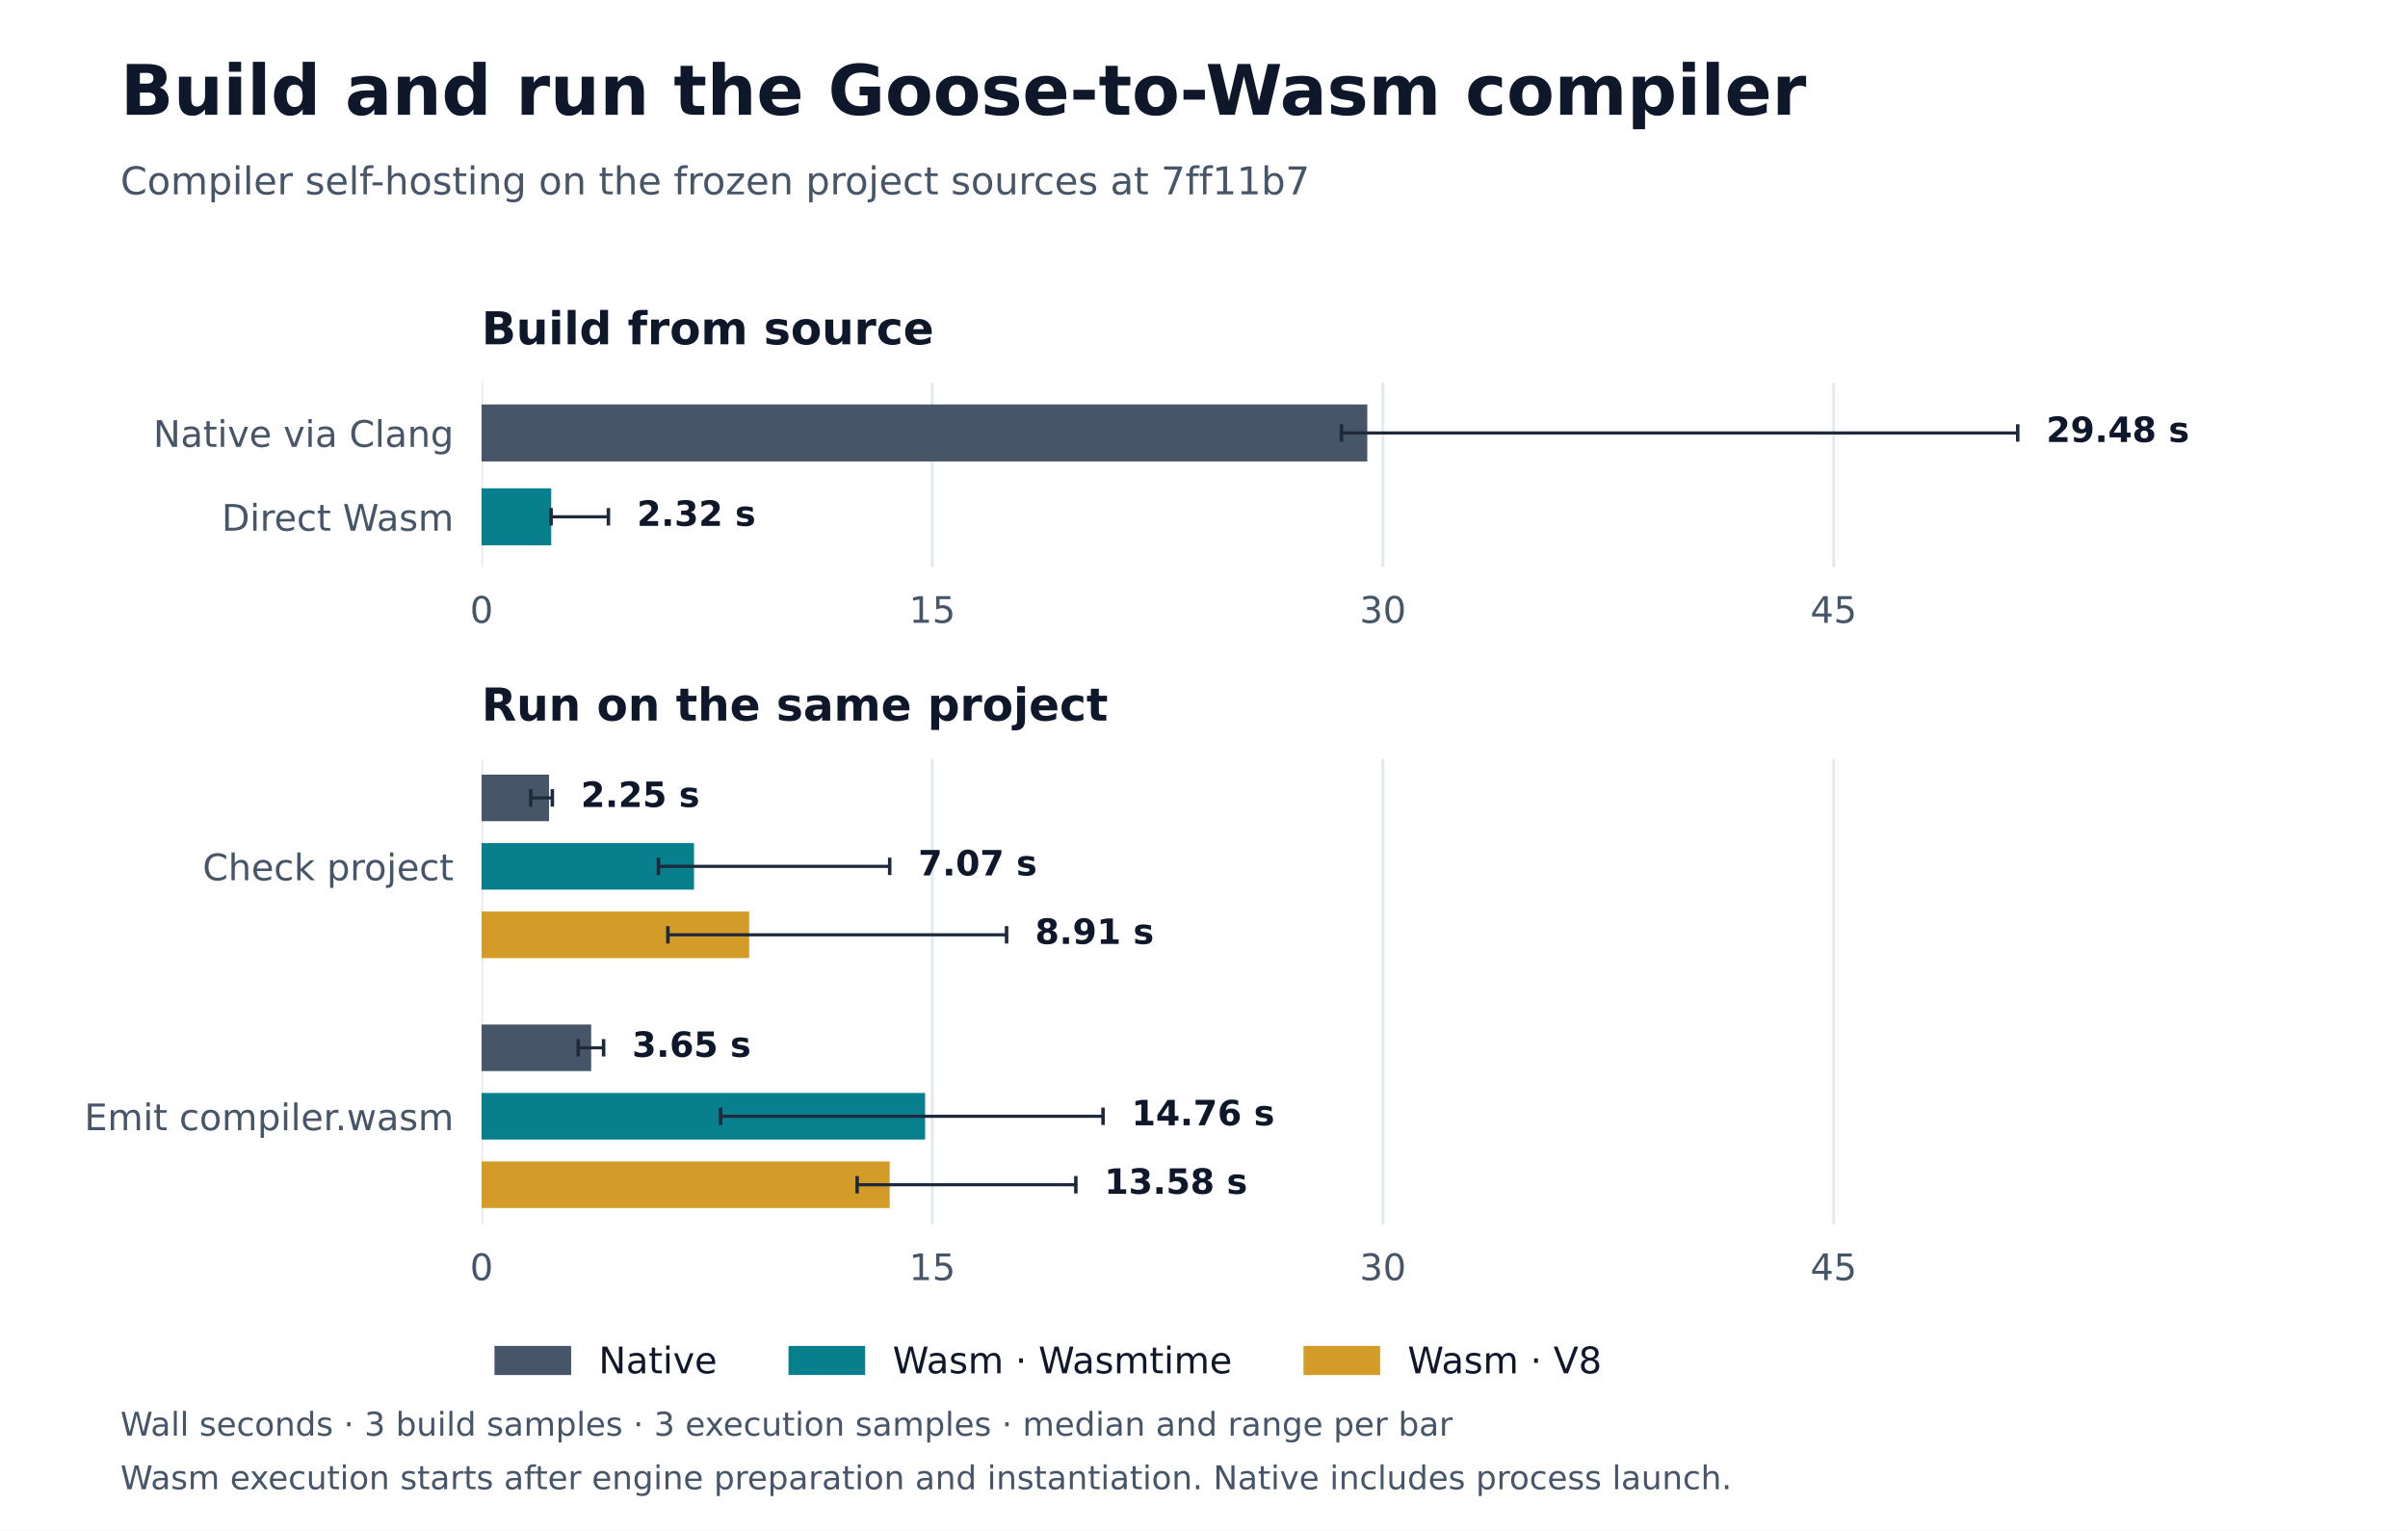
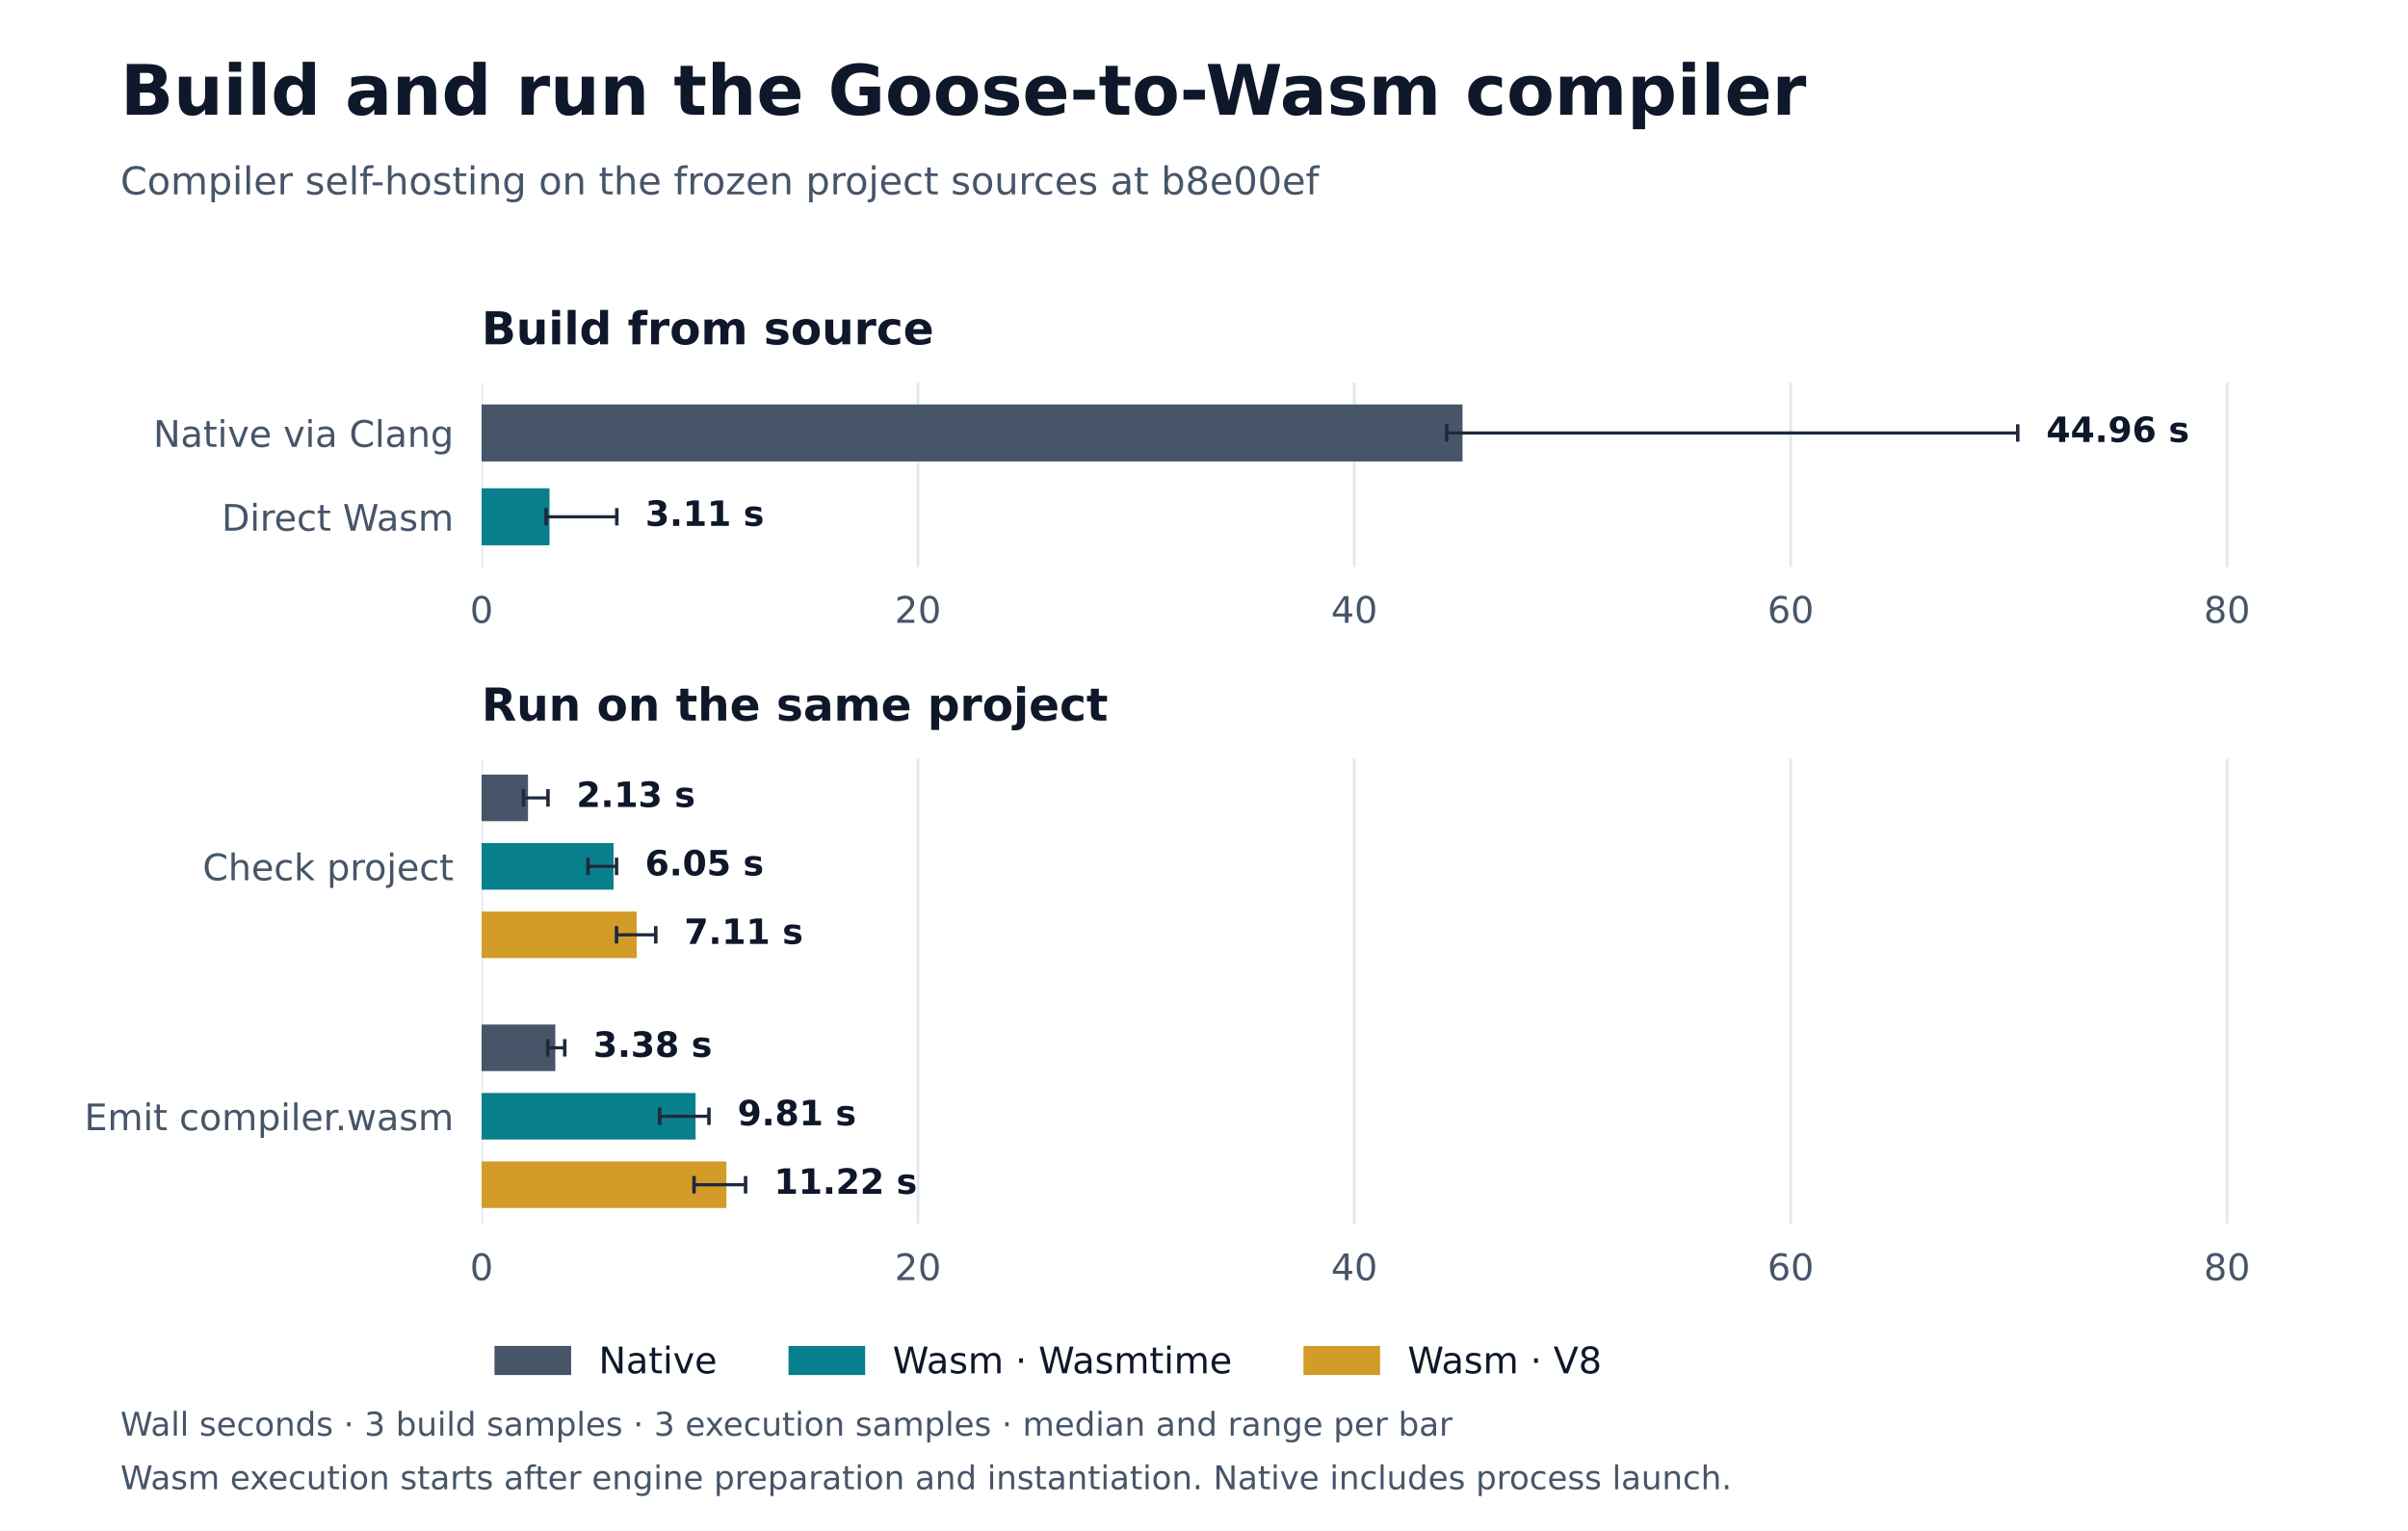
<svg xmlns="http://www.w3.org/2000/svg" xmlns:xlink="http://www.w3.org/1999/xlink" width="691.2pt" height="439.2pt" viewBox="0 0 691.2 439.2" version="1.1">
  <defs>
    <style type="text/css">*{stroke-linejoin: round; stroke-linecap: butt}</style>
  </defs>
  <g id="figure_1">
    <g id="patch_1">
      <path d="M 0 439.2 L 691.2 439.2 L 691.2 0 L 0 0 z " style="fill: #ffffff" />
    </g>
    <g id="axes_1">
      <g id="patch_2">
        <path d="M 138.24 162.735 L 649.728 162.735 L 649.728 109.8 L 138.24 109.8 z " style="fill: #ffffff" />
      </g>
      <g id="matplotlib.axis_1">
        <g id="xtick_1">
          <g id="line2d_1">
            <path d="M 138.24 162.735 L 138.24 109.8 " clip-path="url(#p8ee280f286)" style="fill: none; stroke: #e2e8f0; stroke-width: 0.8; stroke-linecap: square" />
          </g>
          <g id="line2d_2" />
          <g id="text_1">
            <text style="font-size: 10.5px; font-family: 'DejaVu Sans'; text-anchor: middle; fill: #475569" x="138.24" y="178.713" transform="rotate(-0 138.24 178.7125)">0</text>
          </g>
        </g>
        <g id="xtick_2">
          <g id="line2d_3">
-             <path d="M 267.603 162.735 L 267.603 109.8 " clip-path="url(#p8ee280f286)" style="fill: none; stroke: #e2e8f0; stroke-width: 0.8; stroke-linecap: square" />
+             <path d="M 263.495 162.735 L 263.495 109.8 " clip-path="url(#p8ee280f286)" style="fill: none; stroke: #e2e8f0; stroke-width: 0.8; stroke-linecap: square" />
          </g>
          <g id="line2d_4" />
          <g id="text_2">
-             <text style="font-size: 10.5px; font-family: 'DejaVu Sans'; text-anchor: middle; fill: #475569" x="267.603" y="178.713" transform="rotate(-0 267.6027 178.7125)">15</text>
+             <text style="font-size: 10.5px; font-family: 'DejaVu Sans'; text-anchor: middle; fill: #475569" x="263.495" y="178.713" transform="rotate(-0 263.4954 178.7125)">20</text>
          </g>
        </g>
        <g id="xtick_3">
          <g id="line2d_5">
-             <path d="M 396.965 162.735 L 396.965 109.8 " clip-path="url(#p8ee280f286)" style="fill: none; stroke: #e2e8f0; stroke-width: 0.8; stroke-linecap: square" />
+             <path d="M 388.751 162.735 L 388.751 109.8 " clip-path="url(#p8ee280f286)" style="fill: none; stroke: #e2e8f0; stroke-width: 0.8; stroke-linecap: square" />
          </g>
          <g id="line2d_6" />
          <g id="text_3">
-             <text style="font-size: 10.5px; font-family: 'DejaVu Sans'; text-anchor: middle; fill: #475569" x="396.965" y="178.713" transform="rotate(-0 396.9653 178.7125)">30</text>
+             <text style="font-size: 10.5px; font-family: 'DejaVu Sans'; text-anchor: middle; fill: #475569" x="388.751" y="178.713" transform="rotate(-0 388.7508 178.7125)">40</text>
          </g>
        </g>
        <g id="xtick_4">
          <g id="line2d_7">
-             <path d="M 526.328 162.735 L 526.328 109.8 " clip-path="url(#p8ee280f286)" style="fill: none; stroke: #e2e8f0; stroke-width: 0.8; stroke-linecap: square" />
+             <path d="M 514.006 162.735 L 514.006 109.8 " clip-path="url(#p8ee280f286)" style="fill: none; stroke: #e2e8f0; stroke-width: 0.8; stroke-linecap: square" />
          </g>
          <g id="line2d_8" />
          <g id="text_4">
-             <text style="font-size: 10.5px; font-family: 'DejaVu Sans'; text-anchor: middle; fill: #475569" x="526.328" y="178.713" transform="rotate(-0 526.328 178.7125)">45</text>
+             <text style="font-size: 10.5px; font-family: 'DejaVu Sans'; text-anchor: middle; fill: #475569" x="514.006" y="178.713" transform="rotate(-0 514.0062 178.7125)">60</text>
+           </g>
+         </g>
+         <g id="xtick_5">
+           <g id="line2d_9">
+             <path d="M 639.262 162.735 L 639.262 109.8 " clip-path="url(#p8ee280f286)" style="fill: none; stroke: #e2e8f0; stroke-width: 0.8; stroke-linecap: square" />
+           </g>
+           <g id="line2d_10" />
+           <g id="text_5">
+             <text style="font-size: 10.5px; font-family: 'DejaVu Sans'; text-anchor: middle; fill: #475569" x="639.262" y="178.713" transform="rotate(-0 639.2616 178.7125)">80</text>
          </g>
        </g>
      </g>
      <g id="matplotlib.axis_2">
        <g id="ytick_1">
-           <g id="line2d_9" />
-           <g id="text_5">
+           <g id="line2d_11" />
+           <g id="text_6">
            <text style="font-size: 10.5px; font-family: 'DejaVu Sans'; text-anchor: end; fill: #475569" x="130.24" y="128.226" transform="rotate(-0 130.24 128.226)">Native via Clang</text>
          </g>
        </g>
        <g id="ytick_2">
-           <g id="line2d_10" />
-           <g id="text_6">
+           <g id="line2d_12" />
+           <g id="text_7">
            <text style="font-size: 10.5px; font-family: 'DejaVu Sans'; text-anchor: end; fill: #475569" x="130.24" y="152.287" transform="rotate(-0 130.24 152.2874)">Direct Wasm</text>
          </g>
        </g>
      </g>
      <g id="patch_3">
-         <path d="M 138.24 116.056 L 392.471 116.056 L 392.471 132.418 L 138.24 132.418 z " clip-path="url(#p8ee280f286)" style="fill: #475569" />
+         <path d="M 138.24 116.056 L 419.807 116.056 L 419.807 132.418 L 138.24 132.418 z " clip-path="url(#p8ee280f286)" style="fill: #475569" />
      </g>
      <g id="patch_4">
-         <path d="M 138.24 140.117 L 158.228 140.117 L 158.228 156.479 L 138.24 156.479 z " clip-path="url(#p8ee280f286)" style="fill: #087f8c" />
+         <path d="M 138.24 140.117 L 157.737 140.117 L 157.737 156.479 L 138.24 156.479 z " clip-path="url(#p8ee280f286)" style="fill: #087f8c" />
      </g>
      <g id="LineCollection_1">
-         <path d="M 385.065 124.237 L 579.178 124.237 " clip-path="url(#p8ee280f286)" style="fill: none; stroke: #1e293b; stroke-width: 0.9" />
-       </g>
-       <g id="line2d_11">
+         <path d="M 415.24 124.237 L 579.178 124.237 " clip-path="url(#p8ee280f286)" style="fill: none; stroke: #1e293b; stroke-width: 0.9" />
+       </g>
+       <g id="line2d_13">
        <defs>
          <path id="m0acf684bec" d="M 0 2.5 L 0 -2.5 " style="stroke: #1e293b" />
        </defs>
        <g clip-path="url(#p8ee280f286)">
-           <use xlink:href="#m0acf684bec" x="385.065" y="124.237" style="fill: #1f77b4; stroke: #1e293b" />
-         </g>
-       </g>
-       <g id="line2d_12">
+           <use xlink:href="#m0acf684bec" x="415.24" y="124.237" style="fill: #1f77b4; stroke: #1e293b" />
+         </g>
+       </g>
+       <g id="line2d_14">
        <g clip-path="url(#p8ee280f286)">
          <use xlink:href="#m0acf684bec" x="579.178" y="124.237" style="fill: #1f77b4; stroke: #1e293b" />
        </g>
      </g>
      <g id="LineCollection_2">
-         <path d="M 158.184 148.298 L 174.64 148.298 " clip-path="url(#p8ee280f286)" style="fill: none; stroke: #1e293b; stroke-width: 0.9" />
-       </g>
-       <g id="line2d_13">
+         <path d="M 156.764 148.298 L 177.053 148.298 " clip-path="url(#p8ee280f286)" style="fill: none; stroke: #1e293b; stroke-width: 0.9" />
+       </g>
+       <g id="line2d_15">
        <g clip-path="url(#p8ee280f286)">
-           <use xlink:href="#m0acf684bec" x="158.184" y="148.298" style="fill: #1f77b4; stroke: #1e293b" />
-         </g>
-       </g>
-       <g id="line2d_14">
+           <use xlink:href="#m0acf684bec" x="156.764" y="148.298" style="fill: #1f77b4; stroke: #1e293b" />
+         </g>
+       </g>
+       <g id="line2d_16">
        <g clip-path="url(#p8ee280f286)">
-           <use xlink:href="#m0acf684bec" x="174.64" y="148.298" style="fill: #1f77b4; stroke: #1e293b" />
-         </g>
-       </g>
-       <g id="text_7">
-         <text style="font-weight: 700; font-size: 10px; font-family: 'DejaVu Sans'; text-anchor: start; fill: #0f172a" x="587.362" y="126.834" transform="rotate(-0 587.3617 126.8345)">29.48 s</text>
+           <use xlink:href="#m0acf684bec" x="177.053" y="148.298" style="fill: #1f77b4; stroke: #1e293b" />
+         </g>
      </g>
      <g id="text_8">
-         <text style="font-weight: 700; font-size: 10px; font-family: 'DejaVu Sans'; text-anchor: start; fill: #0f172a" x="182.823" y="150.896" transform="rotate(-0 182.8233 150.8958)">2.32 s</text>
+         <text style="font-weight: 700; font-size: 10px; font-family: 'DejaVu Sans'; text-anchor: start; fill: #0f172a" x="587.362" y="126.834" transform="rotate(-0 587.3617 126.8345)">44.96 s</text>
      </g>
      <g id="text_9">
+         <text style="font-weight: 700; font-size: 10px; font-family: 'DejaVu Sans'; text-anchor: start; fill: #0f172a" x="185.236" y="150.896" transform="rotate(-0 185.2364 150.8958)">3.11 s</text>
+       </g>
+       <g id="text_10">
        <text style="font-weight: 700; font-size: 13px; font-family: 'DejaVu Sans'; text-anchor: start; fill: #0f172a" x="138.24" y="98.8" transform="rotate(-0 138.24 98.8)">Build from source</text>
      </g>
    </g>
    <g id="axes_2">
      <g id="patch_5">
        <path d="M 138.24 351.36 L 649.728 351.36 L 649.728 217.762 L 138.24 217.762 z " style="fill: #ffffff" />
      </g>
      <g id="matplotlib.axis_3">
-         <g id="xtick_5">
-           <g id="line2d_15">
-             <path d="M 138.24 351.36 L 138.24 217.762 " clip-path="url(#p224face17b)" style="fill: none; stroke: #e2e8f0; stroke-width: 0.8; stroke-linecap: square" />
-           </g>
-           <g id="line2d_16" />
-           <g id="text_10">
-             <text style="font-size: 10.5px; font-family: 'DejaVu Sans'; text-anchor: middle; fill: #475569" x="138.24" y="367.338" transform="rotate(-0 138.24 367.3375)">0</text>
-           </g>
-         </g>
        <g id="xtick_6">
          <g id="line2d_17">
-             <path d="M 267.603 351.36 L 267.603 217.762 " clip-path="url(#p224face17b)" style="fill: none; stroke: #e2e8f0; stroke-width: 0.8; stroke-linecap: square" />
+             <path d="M 138.24 351.36 L 138.24 217.762 " clip-path="url(#p224face17b)" style="fill: none; stroke: #e2e8f0; stroke-width: 0.8; stroke-linecap: square" />
          </g>
          <g id="line2d_18" />
          <g id="text_11">
-             <text style="font-size: 10.5px; font-family: 'DejaVu Sans'; text-anchor: middle; fill: #475569" x="267.603" y="367.338" transform="rotate(-0 267.6027 367.3375)">15</text>
+             <text style="font-size: 10.5px; font-family: 'DejaVu Sans'; text-anchor: middle; fill: #475569" x="138.24" y="367.338" transform="rotate(-0 138.24 367.3375)">0</text>
          </g>
        </g>
        <g id="xtick_7">
          <g id="line2d_19">
-             <path d="M 396.965 351.36 L 396.965 217.762 " clip-path="url(#p224face17b)" style="fill: none; stroke: #e2e8f0; stroke-width: 0.8; stroke-linecap: square" />
+             <path d="M 263.495 351.36 L 263.495 217.762 " clip-path="url(#p224face17b)" style="fill: none; stroke: #e2e8f0; stroke-width: 0.8; stroke-linecap: square" />
          </g>
          <g id="line2d_20" />
          <g id="text_12">
-             <text style="font-size: 10.5px; font-family: 'DejaVu Sans'; text-anchor: middle; fill: #475569" x="396.965" y="367.338" transform="rotate(-0 396.9653 367.3375)">30</text>
+             <text style="font-size: 10.5px; font-family: 'DejaVu Sans'; text-anchor: middle; fill: #475569" x="263.495" y="367.338" transform="rotate(-0 263.4954 367.3375)">20</text>
          </g>
        </g>
        <g id="xtick_8">
          <g id="line2d_21">
-             <path d="M 526.328 351.36 L 526.328 217.762 " clip-path="url(#p224face17b)" style="fill: none; stroke: #e2e8f0; stroke-width: 0.8; stroke-linecap: square" />
+             <path d="M 388.751 351.36 L 388.751 217.762 " clip-path="url(#p224face17b)" style="fill: none; stroke: #e2e8f0; stroke-width: 0.8; stroke-linecap: square" />
          </g>
          <g id="line2d_22" />
          <g id="text_13">
-             <text style="font-size: 10.5px; font-family: 'DejaVu Sans'; text-anchor: middle; fill: #475569" x="526.328" y="367.338" transform="rotate(-0 526.328 367.3375)">45</text>
+             <text style="font-size: 10.5px; font-family: 'DejaVu Sans'; text-anchor: middle; fill: #475569" x="388.751" y="367.338" transform="rotate(-0 388.7508 367.3375)">40</text>
+           </g>
+         </g>
+         <g id="xtick_9">
+           <g id="line2d_23">
+             <path d="M 514.006 351.36 L 514.006 217.762 " clip-path="url(#p224face17b)" style="fill: none; stroke: #e2e8f0; stroke-width: 0.8; stroke-linecap: square" />
+           </g>
+           <g id="line2d_24" />
+           <g id="text_14">
+             <text style="font-size: 10.5px; font-family: 'DejaVu Sans'; text-anchor: middle; fill: #475569" x="514.006" y="367.338" transform="rotate(-0 514.0062 367.3375)">60</text>
+           </g>
+         </g>
+         <g id="xtick_10">
+           <g id="line2d_25">
+             <path d="M 639.262 351.36 L 639.262 217.762 " clip-path="url(#p224face17b)" style="fill: none; stroke: #e2e8f0; stroke-width: 0.8; stroke-linecap: square" />
+           </g>
+           <g id="line2d_26" />
+           <g id="text_15">
+             <text style="font-size: 10.5px; font-family: 'DejaVu Sans'; text-anchor: middle; fill: #475569" x="639.262" y="367.338" transform="rotate(-0 639.2616 367.3375)">80</text>
          </g>
        </g>
      </g>
      <g id="matplotlib.axis_4">
        <g id="ytick_3">
-           <g id="line2d_23" />
-           <g id="text_14">
+           <g id="line2d_27" />
+           <g id="text_16">
            <text style="font-size: 10.5px; font-family: 'DejaVu Sans'; text-anchor: end; fill: #475569" x="130.24" y="252.597" transform="rotate(-0 130.24 252.5967)">Check project</text>
          </g>
        </g>
        <g id="ytick_4">
-           <g id="line2d_24" />
-           <g id="text_15">
+           <g id="line2d_28" />
+           <g id="text_17">
            <text style="font-size: 10.5px; font-family: 'DejaVu Sans'; text-anchor: end; fill: #475569" x="130.24" y="324.307" transform="rotate(-0 130.24 324.3073)">Emit compiler.wasm</text>
          </g>
        </g>
      </g>
      <g id="patch_6">
-         <path d="M 138.24 222.281 L 157.605 222.281 L 157.605 235.641 L 138.24 235.641 z " clip-path="url(#p224face17b)" style="fill: #475569" />
+         <path d="M 138.24 222.281 L 151.557 222.281 L 151.557 235.641 L 138.24 235.641 z " clip-path="url(#p224face17b)" style="fill: #475569" />
      </g>
      <g id="patch_7">
-         <path d="M 138.24 241.928 L 199.214 241.928 L 199.214 255.287 L 138.24 255.287 z " clip-path="url(#p224face17b)" style="fill: #087f8c" />
+         <path d="M 138.24 241.928 L 176.117 241.928 L 176.117 255.287 L 138.24 255.287 z " clip-path="url(#p224face17b)" style="fill: #087f8c" />
      </g>
      <g id="patch_8">
-         <path d="M 138.24 261.574 L 215.043 261.574 L 215.043 274.934 L 138.24 274.934 z " clip-path="url(#p224face17b)" style="fill: #d39b28" />
+         <path d="M 138.24 261.574 L 182.757 261.574 L 182.757 274.934 L 138.24 274.934 z " clip-path="url(#p224face17b)" style="fill: #d39b28" />
      </g>
      <g id="patch_9">
-         <path d="M 138.24 293.992 L 169.696 293.992 L 169.696 307.351 L 138.24 307.351 z " clip-path="url(#p224face17b)" style="fill: #475569" />
+         <path d="M 138.24 293.992 L 159.404 293.992 L 159.404 307.351 L 138.24 307.351 z " clip-path="url(#p224face17b)" style="fill: #475569" />
      </g>
      <g id="patch_10">
-         <path d="M 138.24 313.638 L 265.546 313.638 L 265.546 326.998 L 138.24 326.998 z " clip-path="url(#p224face17b)" style="fill: #087f8c" />
+         <path d="M 138.24 313.638 L 199.655 313.638 L 199.655 326.998 L 138.24 326.998 z " clip-path="url(#p224face17b)" style="fill: #087f8c" />
      </g>
      <g id="patch_11">
-         <path d="M 138.24 333.285 L 255.38 333.285 L 255.38 346.645 L 138.24 346.645 z " clip-path="url(#p224face17b)" style="fill: #d39b28" />
+         <path d="M 138.24 333.285 L 208.516 333.285 L 208.516 346.645 L 138.24 346.645 z " clip-path="url(#p224face17b)" style="fill: #d39b28" />
      </g>
      <g id="LineCollection_3">
-         <path d="M 152.343 228.961 L 158.545 228.961 " clip-path="url(#p224face17b)" style="fill: none; stroke: #1e293b; stroke-width: 0.9" />
-       </g>
-       <g id="line2d_25">
-         <g clip-path="url(#p224face17b)">
-           <use xlink:href="#m0acf684bec" x="152.343" y="228.961" style="fill: #1f77b4; stroke: #1e293b" />
-         </g>
-       </g>
-       <g id="line2d_26">
-         <g clip-path="url(#p224face17b)">
-           <use xlink:href="#m0acf684bec" x="158.545" y="228.961" style="fill: #1f77b4; stroke: #1e293b" />
+         <path d="M 150.266 228.961 L 157.29 228.961 " clip-path="url(#p224face17b)" style="fill: none; stroke: #1e293b; stroke-width: 0.9" />
+       </g>
+       <g id="line2d_29">
+         <g clip-path="url(#p224face17b)">
+           <use xlink:href="#m0acf684bec" x="150.266" y="228.961" style="fill: #1f77b4; stroke: #1e293b" />
+         </g>
+       </g>
+       <g id="line2d_30">
+         <g clip-path="url(#p224face17b)">
+           <use xlink:href="#m0acf684bec" x="157.29" y="228.961" style="fill: #1f77b4; stroke: #1e293b" />
        </g>
      </g>
      <g id="LineCollection_4">
-         <path d="M 189.008 248.608 L 255.384 248.608 " clip-path="url(#p224face17b)" style="fill: none; stroke: #1e293b; stroke-width: 0.9" />
-       </g>
-       <g id="line2d_27">
-         <g clip-path="url(#p224face17b)">
-           <use xlink:href="#m0acf684bec" x="189.008" y="248.608" style="fill: #1f77b4; stroke: #1e293b" />
-         </g>
-       </g>
-       <g id="line2d_28">
-         <g clip-path="url(#p224face17b)">
-           <use xlink:href="#m0acf684bec" x="255.384" y="248.608" style="fill: #1f77b4; stroke: #1e293b" />
+         <path d="M 168.795 248.608 L 176.969 248.608 " clip-path="url(#p224face17b)" style="fill: none; stroke: #1e293b; stroke-width: 0.9" />
+       </g>
+       <g id="line2d_31">
+         <g clip-path="url(#p224face17b)">
+           <use xlink:href="#m0acf684bec" x="168.795" y="248.608" style="fill: #1f77b4; stroke: #1e293b" />
+         </g>
+       </g>
+       <g id="line2d_32">
+         <g clip-path="url(#p224face17b)">
+           <use xlink:href="#m0acf684bec" x="176.969" y="248.608" style="fill: #1f77b4; stroke: #1e293b" />
        </g>
      </g>
      <g id="LineCollection_5">
-         <path d="M 191.711 268.254 L 288.935 268.254 " clip-path="url(#p224face17b)" style="fill: none; stroke: #1e293b; stroke-width: 0.9" />
-       </g>
-       <g id="line2d_29">
-         <g clip-path="url(#p224face17b)">
-           <use xlink:href="#m0acf684bec" x="191.711" y="268.254" style="fill: #1f77b4; stroke: #1e293b" />
-         </g>
-       </g>
-       <g id="line2d_30">
-         <g clip-path="url(#p224face17b)">
-           <use xlink:href="#m0acf684bec" x="288.935" y="268.254" style="fill: #1f77b4; stroke: #1e293b" />
+         <path d="M 176.957 268.254 L 188.235 268.254 " clip-path="url(#p224face17b)" style="fill: none; stroke: #1e293b; stroke-width: 0.9" />
+       </g>
+       <g id="line2d_33">
+         <g clip-path="url(#p224face17b)">
+           <use xlink:href="#m0acf684bec" x="176.957" y="268.254" style="fill: #1f77b4; stroke: #1e293b" />
+         </g>
+       </g>
+       <g id="line2d_34">
+         <g clip-path="url(#p224face17b)">
+           <use xlink:href="#m0acf684bec" x="188.235" y="268.254" style="fill: #1f77b4; stroke: #1e293b" />
        </g>
      </g>
      <g id="LineCollection_6">
-         <path d="M 165.97 300.671 L 173.262 300.671 " clip-path="url(#p224face17b)" style="fill: none; stroke: #1e293b; stroke-width: 0.9" />
-       </g>
-       <g id="line2d_31">
-         <g clip-path="url(#p224face17b)">
-           <use xlink:href="#m0acf684bec" x="165.97" y="300.671" style="fill: #1f77b4; stroke: #1e293b" />
-         </g>
-       </g>
-       <g id="line2d_32">
-         <g clip-path="url(#p224face17b)">
-           <use xlink:href="#m0acf684bec" x="173.262" y="300.671" style="fill: #1f77b4; stroke: #1e293b" />
+         <path d="M 157.234 300.671 L 162.111 300.671 " clip-path="url(#p224face17b)" style="fill: none; stroke: #1e293b; stroke-width: 0.9" />
+       </g>
+       <g id="line2d_35">
+         <g clip-path="url(#p224face17b)">
+           <use xlink:href="#m0acf684bec" x="157.234" y="300.671" style="fill: #1f77b4; stroke: #1e293b" />
+         </g>
+       </g>
+       <g id="line2d_36">
+         <g clip-path="url(#p224face17b)">
+           <use xlink:href="#m0acf684bec" x="162.111" y="300.671" style="fill: #1f77b4; stroke: #1e293b" />
        </g>
      </g>
      <g id="LineCollection_7">
-         <path d="M 206.84 320.318 L 316.617 320.318 " clip-path="url(#p224face17b)" style="fill: none; stroke: #1e293b; stroke-width: 0.9" />
-       </g>
-       <g id="line2d_33">
-         <g clip-path="url(#p224face17b)">
-           <use xlink:href="#m0acf684bec" x="206.84" y="320.318" style="fill: #1f77b4; stroke: #1e293b" />
-         </g>
-       </g>
-       <g id="line2d_34">
-         <g clip-path="url(#p224face17b)">
-           <use xlink:href="#m0acf684bec" x="316.617" y="320.318" style="fill: #1f77b4; stroke: #1e293b" />
+         <path d="M 189.347 320.318 L 203.493 320.318 " clip-path="url(#p224face17b)" style="fill: none; stroke: #1e293b; stroke-width: 0.9" />
+       </g>
+       <g id="line2d_37">
+         <g clip-path="url(#p224face17b)">
+           <use xlink:href="#m0acf684bec" x="189.347" y="320.318" style="fill: #1f77b4; stroke: #1e293b" />
+         </g>
+       </g>
+       <g id="line2d_38">
+         <g clip-path="url(#p224face17b)">
+           <use xlink:href="#m0acf684bec" x="203.493" y="320.318" style="fill: #1f77b4; stroke: #1e293b" />
        </g>
      </g>
      <g id="LineCollection_8">
-         <path d="M 246.037 339.965 L 308.812 339.965 " clip-path="url(#p224face17b)" style="fill: none; stroke: #1e293b; stroke-width: 0.9" />
-       </g>
-       <g id="line2d_35">
-         <g clip-path="url(#p224face17b)">
-           <use xlink:href="#m0acf684bec" x="246.037" y="339.965" style="fill: #1f77b4; stroke: #1e293b" />
-         </g>
-       </g>
-       <g id="line2d_36">
-         <g clip-path="url(#p224face17b)">
-           <use xlink:href="#m0acf684bec" x="308.812" y="339.965" style="fill: #1f77b4; stroke: #1e293b" />
-         </g>
-       </g>
-       <g id="text_16">
-         <text style="font-weight: 700; font-size: 10px; font-family: 'DejaVu Sans'; text-anchor: start; fill: #0f172a" x="166.729" y="231.558" transform="rotate(-0 166.7286 231.5585)">2.25 s</text>
-       </g>
-       <g id="text_17">
-         <text style="font-weight: 700; font-size: 10px; font-family: 'DejaVu Sans'; text-anchor: start; fill: #0f172a" x="263.568" y="251.205" transform="rotate(-0 263.5676 251.2052)">7.07 s</text>
+         <path d="M 199.212 339.965 L 214.007 339.965 " clip-path="url(#p224face17b)" style="fill: none; stroke: #1e293b; stroke-width: 0.9" />
+       </g>
+       <g id="line2d_39">
+         <g clip-path="url(#p224face17b)">
+           <use xlink:href="#m0acf684bec" x="199.212" y="339.965" style="fill: #1f77b4; stroke: #1e293b" />
+         </g>
+       </g>
+       <g id="line2d_40">
+         <g clip-path="url(#p224face17b)">
+           <use xlink:href="#m0acf684bec" x="214.007" y="339.965" style="fill: #1f77b4; stroke: #1e293b" />
+         </g>
      </g>
      <g id="text_18">
-         <text style="font-weight: 700; font-size: 10px; font-family: 'DejaVu Sans'; text-anchor: start; fill: #0f172a" x="297.119" y="270.852" transform="rotate(-0 297.1192 270.8519)">8.91 s</text>
+         <text style="font-weight: 700; font-size: 10px; font-family: 'DejaVu Sans'; text-anchor: start; fill: #0f172a" x="165.474" y="231.558" transform="rotate(-0 165.4737 231.5585)">2.13 s</text>
      </g>
      <g id="text_19">
-         <text style="font-weight: 700; font-size: 10px; font-family: 'DejaVu Sans'; text-anchor: start; fill: #0f172a" x="181.446" y="303.269" transform="rotate(-0 181.4457 303.2691)">3.65 s</text>
+         <text style="font-weight: 700; font-size: 10px; font-family: 'DejaVu Sans'; text-anchor: start; fill: #0f172a" x="185.152" y="251.205" transform="rotate(-0 185.1525 251.2052)">6.05 s</text>
      </g>
      <g id="text_20">
-         <text style="font-weight: 700; font-size: 10px; font-family: 'DejaVu Sans'; text-anchor: start; fill: #0f172a" x="324.801" y="322.916" transform="rotate(-0 324.8006 322.9158)">14.76 s</text>
+         <text style="font-weight: 700; font-size: 10px; font-family: 'DejaVu Sans'; text-anchor: start; fill: #0f172a" x="196.419" y="270.852" transform="rotate(-0 196.4193 270.8519)">7.11 s</text>
      </g>
      <g id="text_21">
-         <text style="font-weight: 700; font-size: 10px; font-family: 'DejaVu Sans'; text-anchor: start; fill: #0f172a" x="316.996" y="342.563" transform="rotate(-0 316.9961 342.5625)">13.58 s</text>
+         <text style="font-weight: 700; font-size: 10px; font-family: 'DejaVu Sans'; text-anchor: start; fill: #0f172a" x="170.295" y="303.269" transform="rotate(-0 170.295 303.2691)">3.38 s</text>
      </g>
      <g id="text_22">
+         <text style="font-weight: 700; font-size: 10px; font-family: 'DejaVu Sans'; text-anchor: start; fill: #0f172a" x="211.677" y="322.916" transform="rotate(-0 211.6766 322.9158)">9.81 s</text>
+       </g>
+       <g id="text_23">
+         <text style="font-weight: 700; font-size: 10px; font-family: 'DejaVu Sans'; text-anchor: start; fill: #0f172a" x="222.191" y="342.563" transform="rotate(-0 222.1911 342.5625)">11.22 s</text>
+       </g>
+       <g id="text_24">
        <text style="font-weight: 700; font-size: 13px; font-family: 'DejaVu Sans'; text-anchor: start; fill: #0f172a" x="138.24" y="206.762" transform="rotate(-0 138.24 206.7622)">Run on the same project</text>
      </g>
      <g id="legend_1">
        <g id="patch_12">
          <path d="M 142.44 394.069 L 163.44 394.069 L 163.44 386.719 L 142.44 386.719 z " style="fill: #475569; stroke: #475569; stroke-linejoin: miter" />
        </g>
-         <g id="text_23">
+         <g id="text_25">
          <text style="font-size: 10.5px; font-family: 'DejaVu Sans'; text-anchor: start; fill: #0f172a" x="171.84" y="394.069" transform="rotate(-0 171.84 394.0687)">Native</text>
        </g>
        <g id="patch_13">
          <path d="M 226.839 394.069 L 247.839 394.069 L 247.839 386.719 L 226.839 386.719 z " style="fill: #087f8c; stroke: #087f8c; stroke-linejoin: miter" />
        </g>
-         <g id="text_24">
+         <g id="text_26">
          <text style="font-size: 10.5px; font-family: 'DejaVu Sans'; text-anchor: start; fill: #0f172a" x="256.239" y="394.069" transform="rotate(-0 256.2387 394.0687)">Wasm · Wasmtime</text>
        </g>
        <g id="patch_14">
          <path d="M 374.657 394.069 L 395.657 394.069 L 395.657 386.719 L 374.657 386.719 z " style="fill: #d39b28; stroke: #d39b28; stroke-linejoin: miter" />
        </g>
-         <g id="text_25">
+         <g id="text_27">
          <text style="font-size: 10.5px; font-family: 'DejaVu Sans'; text-anchor: start; fill: #0f172a" x="404.057" y="394.069" transform="rotate(-0 404.0573 394.0687)">Wasm · V8</text>
        </g>
      </g>
    </g>
-     <g id="text_26">
+     <g id="text_28">
      <text style="font-weight: 700; font-size: 20px; font-family: 'DejaVu Sans'; text-anchor: start; fill: #0f172a" x="34.56" y="32.94" transform="rotate(-0 34.56 32.94)">Build and run the Goose-to-Wasm compiler</text>
    </g>
-     <g id="text_27">
-       <text style="font-size: 11px; font-family: 'DejaVu Sans'; text-anchor: start; fill: #475569" x="34.56" y="55.778" transform="rotate(-0 34.56 55.7784)">Compiler self-hosting on the frozen project sources at 7ff11b7</text>
-     </g>
-     <g id="text_28">
+     <g id="text_29">
+       <text style="font-size: 11px; font-family: 'DejaVu Sans'; text-anchor: start; fill: #475569" x="34.56" y="55.778" transform="rotate(-0 34.56 55.7784)">Compiler self-hosting on the frozen project sources at b8e00ef</text>
+     </g>
+     <g id="text_30">
      <text style="font-size: 9.4px; font-family: 'DejaVu Sans'; text-anchor: start; fill: #475569" x="34.56" y="411.97" transform="rotate(-0 34.56 411.9696)">Wall seconds · 3 build samples · 3 execution samples · median and range per bar</text>
    </g>
-     <g id="text_29">
+     <g id="text_31">
      <text style="font-size: 9.4px; font-family: 'DejaVu Sans'; text-anchor: start; fill: #475569" x="34.56" y="427.342" transform="rotate(-0 34.56 427.3416)">Wasm execution starts after engine preparation and instantiation. Native includes process launch.</text>
    </g>
  </g>
  <defs>
    <clipPath id="p8ee280f286">
      <rect x="138.24" y="109.8" width="511.488" height="52.935" />
    </clipPath>
    <clipPath id="p224face17b">
      <rect x="138.24" y="217.762" width="511.488" height="133.598" />
    </clipPath>
  </defs>
</svg>
